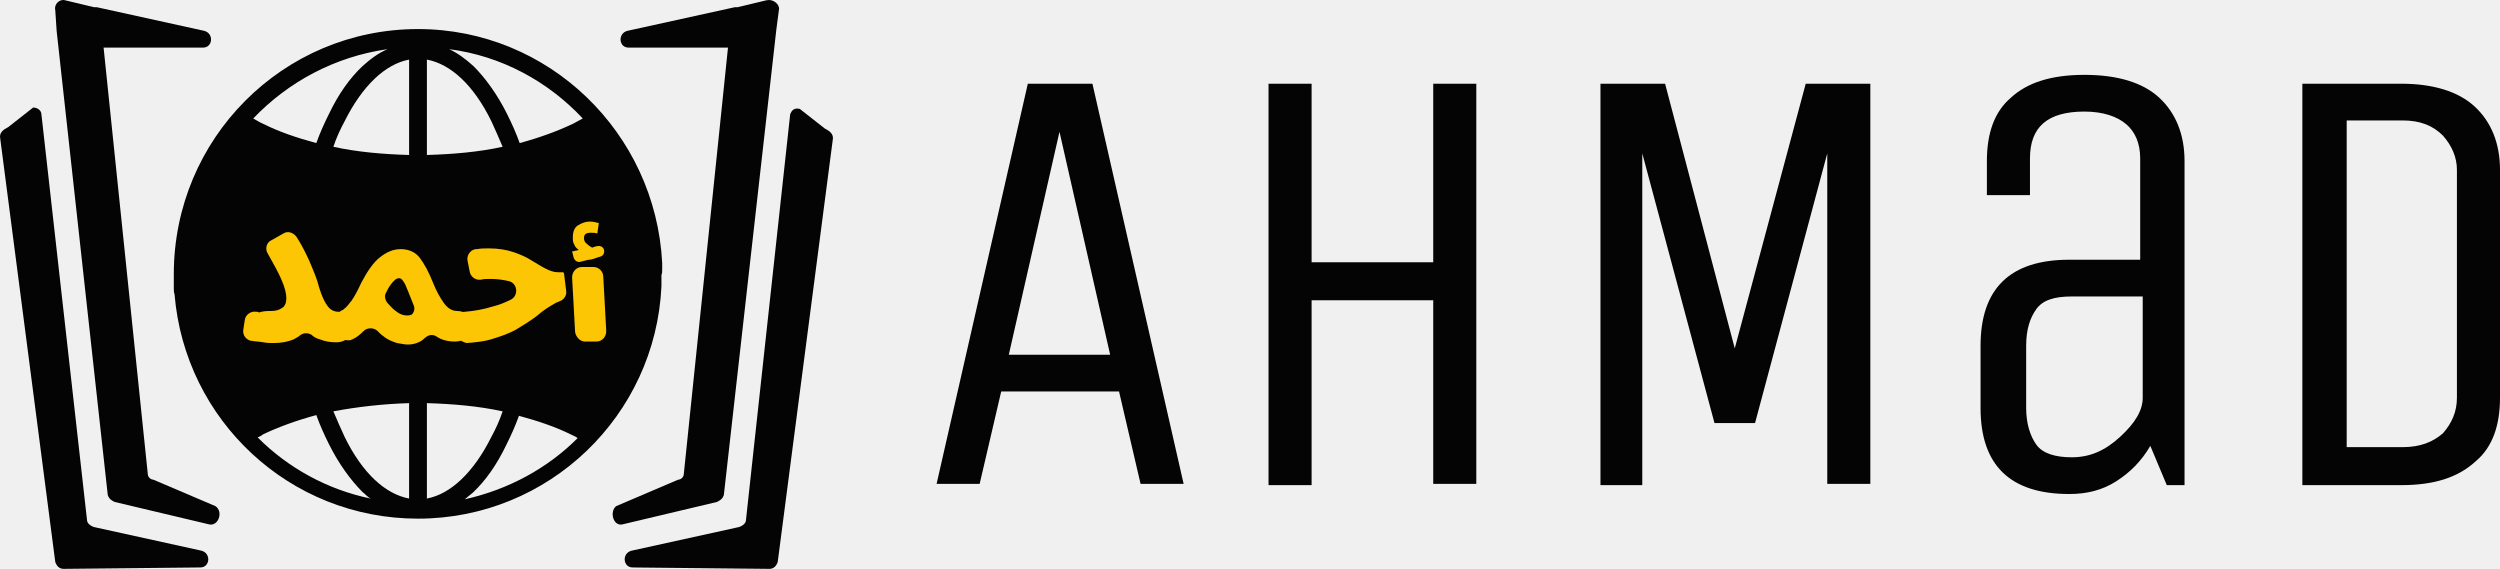
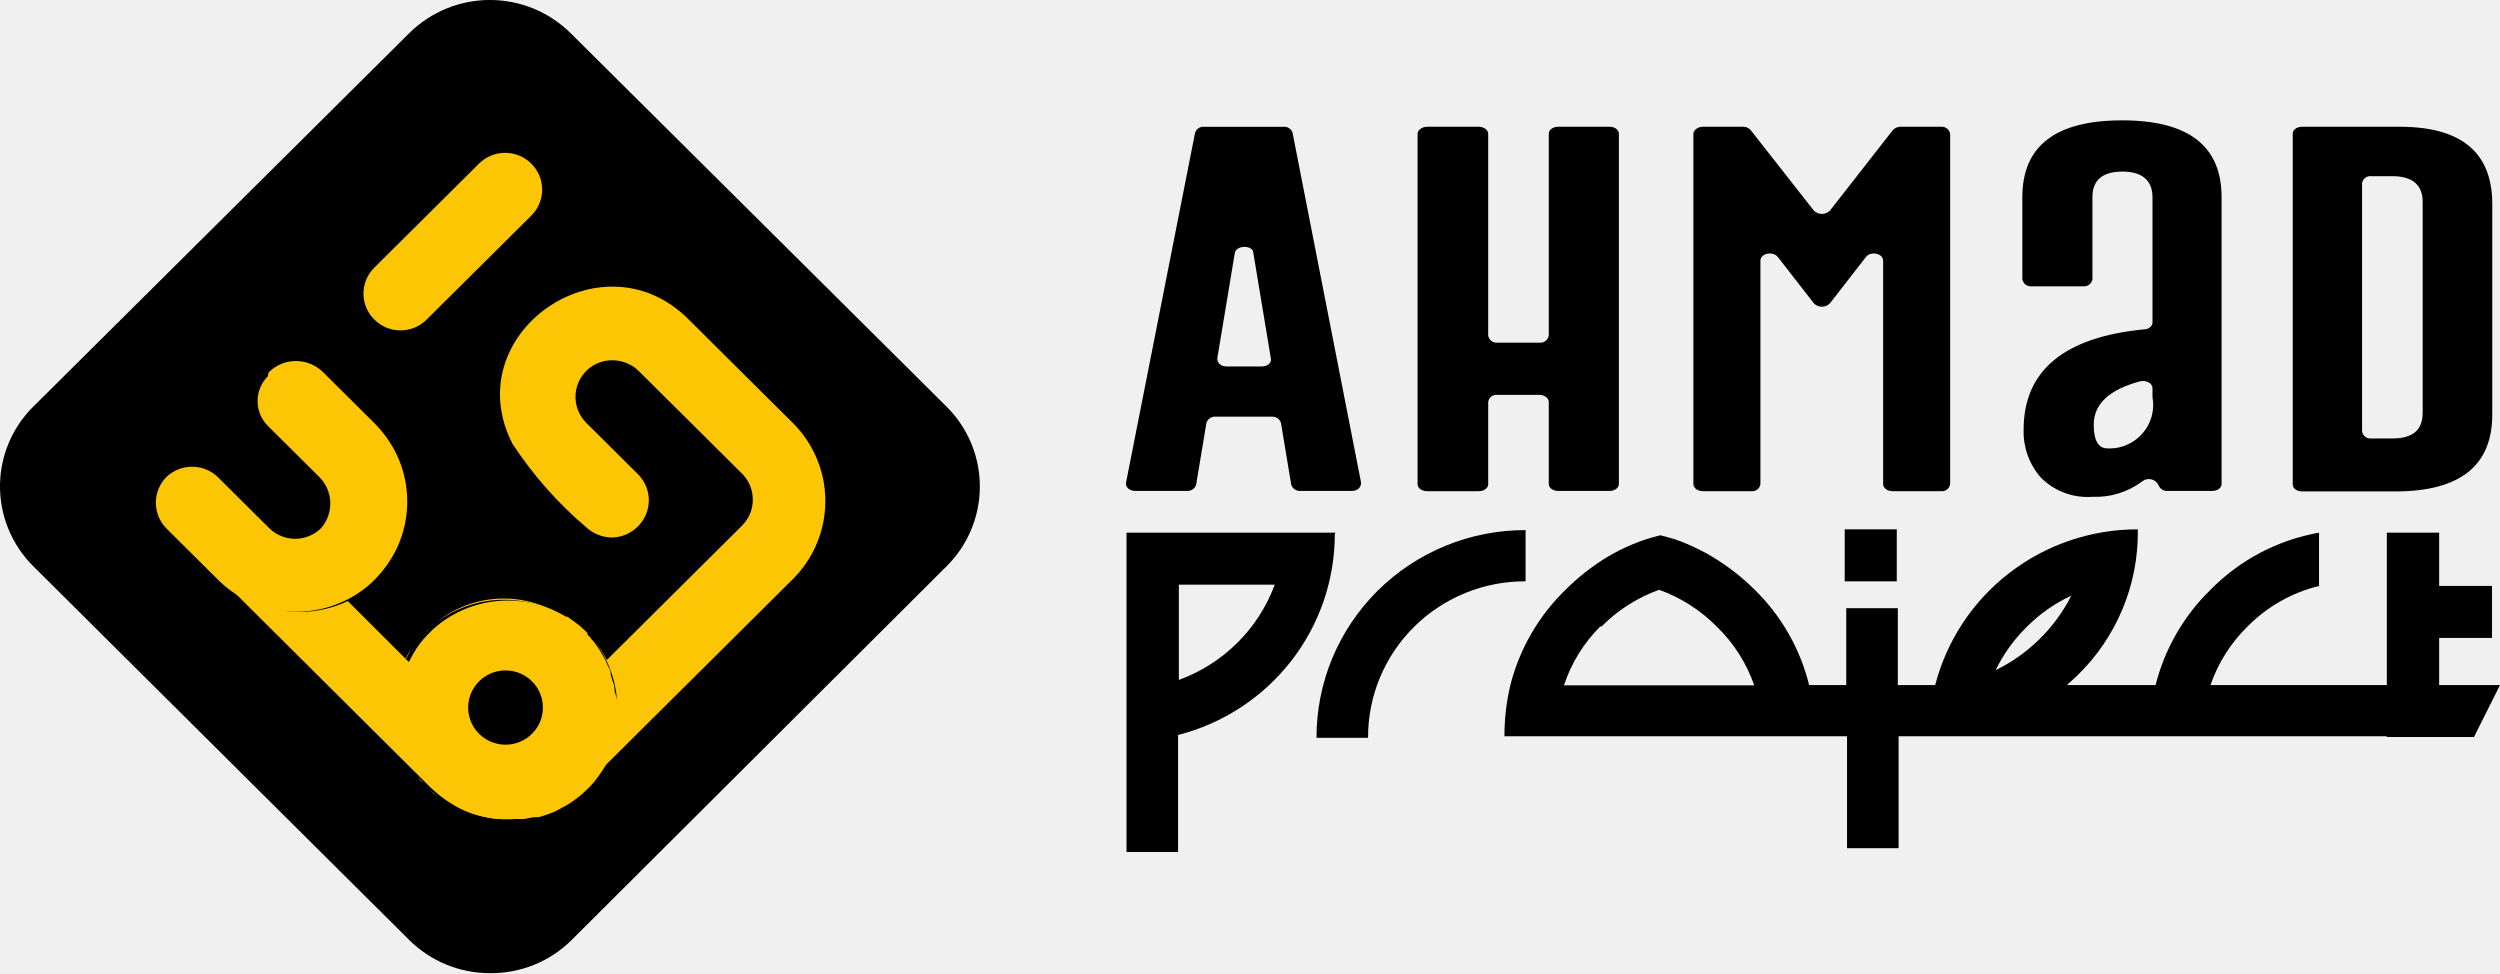
- <svg xmlns="http://www.w3.org/2000/svg" width="167" height="38" fill="none" viewBox="0 0 167 38">
-   <path fill="#050404" d="M44.235 17.97v-.399c-.447-8.711-7.586-15.63-16.313-15.63-9.023 0-16.312 7.317-16.312 16.377v.946c0 .15 0 .249.05.398.694 8.413 7.685 14.984 16.262 14.984 8.727 0 15.866-6.87 16.263-15.531v-.399-.348c.05-.1.05-.249.05-.398zm-16.907-7.617c-1.736-.05-3.471-.199-5.058-.547.199-.598.447-1.145.744-1.693 1.19-2.39 2.727-3.833 4.314-4.132v6.372zm1.19-6.372c1.586.299 3.123 1.693 4.313 4.132.248.548.496 1.095.744 1.693-1.587.348-3.322.497-5.058.547V3.981zm-4.314.448c-.843.797-1.587 1.842-2.231 3.186-.298.598-.595 1.245-.843 1.942-1.29-.349-2.48-.747-3.57-1.295-.248-.1-.446-.249-.644-.348 2.33-2.44 5.453-4.132 8.974-4.63-.595.25-1.14.647-1.686 1.145zm14.725 3.485c-.198.1-.446.249-.644.348-1.041.498-2.28.946-3.57 1.295-.248-.697-.545-1.344-.843-1.942-.644-1.294-1.438-2.39-2.23-3.186-.546-.498-1.092-.896-1.637-1.145 3.47.448 6.594 2.14 8.924 4.63 0-.05 0-.05 0 0zM27.327 26.93v6.372c-1.586-.298-3.123-1.692-4.313-4.132-.248-.547-.496-1.095-.744-1.692 1.587-.299 3.322-.498 5.058-.548zm1.19 0c1.736.05 3.471.2 5.058.548-.199.597-.447 1.145-.744 1.692-1.19 2.39-2.727 3.834-4.314 4.132V26.93zm-11.304 2.29c.1-.05.248-.1.347-.199 1.041-.498 2.28-.946 3.57-1.294.248.697.545 1.344.843 1.941.644 1.294 1.438 2.39 2.23 3.186.2.15.348.349.546.448-2.875-.597-5.503-2.04-7.536-4.082zm13.833 4.132c.198-.15.347-.299.546-.448.842-.797 1.586-1.842 2.23-3.186.298-.597.596-1.245.843-1.942 1.29.349 2.48.747 3.57 1.295.1.05.248.1.347.199-1.983 1.991-4.61 3.435-7.536 4.082z" />
-   <path fill="#FCC604" d="M18.087 20.774c.298 0 .546-.05.744-.199.198-.1.298-.348.298-.647 0-.299-.1-.747-.348-1.294-.198-.448-.495-.996-.892-1.693-.198-.299-.1-.747.248-.896l.793-.448c.298-.2.694-.05.893.249.347.547.595 1.045.843 1.593.297.697.545 1.294.644 1.742.199.647.397 1.046.595 1.294.198.25.446.349.694.349.298 0 .546.1.694.299.15.199.248.398.248.697 0 .298-.099.547-.297.746-.198.2-.446.299-.793.299-.348 0-.744-.05-1.091-.2-.199-.049-.397-.148-.546-.298-.247-.15-.545-.15-.793.05-.1.1-.248.15-.397.249-.347.15-.793.249-1.338.249-.199 0-.447 0-.694-.05-.248-.05-.546-.05-.794-.1h-.05c-.346-.1-.545-.398-.495-.746l.1-.647c.049-.349.396-.598.743-.548.05 0 .148 0 .198.05.298-.1.595-.1.793-.1z" />
-   <path fill="#FCC604" d="M22.45 21.969l.05-.697c0-.249.149-.448.347-.548.05 0 .1-.05.15-.1.148-.099.297-.298.495-.547.198-.299.396-.647.644-1.195.397-.746.794-1.344 1.24-1.692.446-.349.892-.548 1.388-.548.546 0 .992.2 1.29.598.297.398.594.946.892 1.692.198.498.446.946.694 1.295.248.348.545.547.892.547.298 0 .546.1.695.299.148.199.247.398.247.697 0 .298-.099.547-.297.747-.198.199-.446.298-.793.298-.447 0-.893-.1-1.24-.348-.248-.15-.545-.1-.744.1-.099.049-.148.149-.247.198-.248.15-.546.25-.893.25-.198 0-.446-.05-.744-.1-.297-.1-.595-.2-.892-.448-.149-.1-.248-.2-.397-.349-.248-.249-.694-.249-.942 0-.248.25-.446.399-.644.498-.05.05-.15.05-.199.1-.545.1-.991-.25-.991-.747zm3.323-2.39c-.1.2-.05.448.099.648.148.149.297.348.496.497.297.25.545.349.843.349.198 0 .347-.05.396-.2.1-.149.1-.348 0-.547-.248-.647-.446-1.095-.545-1.344-.149-.249-.248-.398-.397-.398-.198 0-.347.15-.545.398-.15.2-.248.398-.347.597z" />
-   <path fill="#FCC604" d="M30.433 22.069l.05-.648c0-.348.248-.597.595-.597.595-.05 1.19-.15 1.834-.349.397-.1.794-.248 1.19-.448.546-.248.496-1.095-.099-1.244-.397-.1-.843-.15-1.24-.15-.247 0-.446 0-.644.05-.347.05-.694-.199-.744-.547l-.148-.747c-.05-.348.198-.697.545-.747h.099c.248-.05.496-.05.793-.05.645 0 1.19.1 1.636.25.447.149.893.348 1.19.547.347.2.645.398.942.548.298.149.546.249.843.249h.298c.05 0 .05 0 .099.05l.149 1.194c.05.299-.149.598-.447.697-.148.05-.346.15-.495.249-.347.199-.694.448-1.041.747-.397.298-.794.547-1.29.846-.495.299-1.09.498-1.735.697-.496.15-1.041.199-1.636.249-.446-.1-.793-.448-.744-.846zM38.416 22.168l-.199-3.634c0-.398.298-.697.645-.697h.792c.347 0 .645.299.645.647l.198 3.634c0 .399-.297.697-.644.697h-.793c-.298 0-.595-.299-.645-.647zM38.762 17.489c-.198.05-.396-.1-.446-.3l-.099-.397c.1 0 .199-.05.248-.05.1 0 .149-.05.198-.05-.148-.1-.247-.199-.297-.348-.1-.15-.1-.299-.1-.498 0-.349.1-.647.348-.797.248-.149.495-.249.793-.249.198 0 .396.05.594.1l-.099.697c-.148-.05-.297-.05-.446-.05-.297 0-.446.1-.446.349 0 .149.05.298.198.398.1.1.248.199.347.249.149-.05.248-.1.347-.1.198-.05.397.05.446.25.05.198-.05.397-.248.447-.198.05-.396.15-.644.2-.198 0-.446.099-.694.149z" />
-   <path fill="#050404" d="M2.768 7.649L5.813 34.74c0 .187.185.373.462.466l7.197 1.583c.646.186.554 1.117-.092 1.117L4.245 38c-.277 0-.462-.186-.554-.466L0 9.138c0-.279.185-.465.554-.651l1.66-1.304c.277 0 .554.186.554.466z" />
-   <path fill="#050404" d="M13.934 35.02l-6.275-1.489c-.185-.093-.37-.186-.461-.465L3.783 2.063 3.691.666c-.092-.372.277-.745.646-.651L6.275.48h.184l7.198 1.583c.646.186.554 1.117-.092 1.117H6.92l2.953 28.49c0 .185.184.371.369.371l4.152 1.77c.554.372.185 1.396-.461 1.21zM52.782 7.649L49.83 34.74c0 .187-.184.373-.461.466L42.17 36.79c-.646.186-.553 1.117.093 1.117l9.135.093c.277 0 .461-.186.554-.465l3.69-28.303c0-.28-.184-.466-.553-.652l-1.66-1.304c-.37-.093-.555.094-.647.373z" />
-   <path fill="#050404" d="M41.617 35.02l6.275-1.489c.184-.093.369-.186.461-.465L51.86 1.97l.184-1.397c0-.28-.369-.652-.83-.558L49.276.48h-.092-.092l-7.198 1.583c-.646.186-.554 1.117.092 1.117h6.644l-2.953 28.49c0 .185-.184.371-.369.371l-4.152 1.77c-.462.372-.185 1.396.461 1.21zM68.658 5.592h4.316l6.093 26.731H76.19l-1.439-6.175h-7.87l-1.44 6.175h-2.877l6.094-26.73zm2.115 3.215l-3.385 14.888h6.77L70.774 8.807zM87.615 32.408h-2.877V5.592h2.877V17.52h8.125V5.592h2.877v26.731H95.74V20.057h-8.125v12.35zM109.789 32.408h-2.878V5.592h4.317l4.654 17.68 4.74-17.68h4.316v26.731h-2.877V10.245l-4.825 18.018h-2.708l-4.824-18.018v22.163h.085zM146.011 32.408h-1.269l-1.1-2.623c-.593 1.016-1.354 1.777-2.285 2.37-.931.591-1.947.845-3.132.845-3.977 0-5.924-1.946-5.924-5.752v-4.145c0-3.807 1.947-5.753 5.924-5.753h4.74v-6.767c0-1.015-.339-1.776-.931-2.284-.593-.507-1.524-.846-2.793-.846-2.454 0-3.639 1.015-3.639 3.13v2.453h-2.878v-2.284c0-1.86.508-3.299 1.608-4.23C135.432 5.509 137.04 5 139.241 5c2.2 0 3.893.508 4.993 1.523 1.1 1.015 1.693 2.453 1.693 4.23v21.655h.084zm-2.877-12.604h-4.739c-1.185 0-1.947.253-2.37.846-.423.592-.677 1.353-.677 2.453v4.145c0 1.015.254 1.86.677 2.453.423.592 1.269.846 2.37.846 1.184 0 2.2-.423 3.216-1.354 1.015-.93 1.523-1.776 1.523-2.622v-6.767zM160.399 32.408h-6.602V5.592h6.602c2.115 0 3.808.508 4.908 1.523C166.408 8.13 167 9.568 167 11.345V26.57c0 1.861-.508 3.3-1.608 4.23-1.185 1.1-2.793 1.607-4.993 1.607zm3.723-5.837V11.344c0-.845-.338-1.607-.931-2.284-.677-.676-1.523-1.015-2.708-1.015h-3.724V29.87h3.724c1.185 0 2.031-.338 2.708-.93.593-.677.931-1.439.931-2.369z" />
+ <svg xmlns="http://www.w3.org/2000/svg" width="149" height="58" fill="none">
+   <g clip-path="url(#a)">
+     <path d="m71.904 25.2-.615 3.693a.534.534 0 0 1-.553.366h-3.073c-.338 0-.6-.229-.553-.488l4.118-20.865a.52.52 0 0 1 .553-.35h4.701a.525.525 0 0 1 .553.35l4.087 20.865c0 .26-.2.488-.538.488h-3.073a.54.54 0 0 1-.553-.366l-.614-3.694a.534.534 0 0 0-.553-.366h-3.304a.54.54 0 0 0-.583.367zm3.84-3.832L74.7 15.08c0-.488-1.03-.488-1.106 0l-1.045 6.288c0 .26.215.474.553.474h2.09c.368 0 .599-.214.553-.474zM85.055 7.555h3.073c.307 0 .568.183.568.412v12.028a.503.503 0 0 0 .553.427h2.49a.51.51 0 0 0 .568-.427V7.967c0-.229.246-.412.553-.412h3.073c.307 0 .553.183.553.412v20.88c0 .23-.246.412-.553.412H92.86c-.307 0-.553-.183-.553-.412v-4.884c0-.244-.246-.427-.569-.427H89.25a.497.497 0 0 0-.493.244.486.486 0 0 0-.06.183v4.9c0 .229-.26.412-.568.412h-3.073c-.307 0-.568-.183-.568-.412V7.967c0-.229.291-.412.568-.412zM108.101 18.072l-2.136-2.748c-.291-.381-1.044-.229-1.044.214v13.31a.494.494 0 0 1-.36.414.496.496 0 0 1-.193.013h-2.874c-.307 0-.568-.183-.568-.428V7.983c0-.23.261-.428.568-.428h2.382a.57.57 0 0 1 .476.214l3.749 4.777a.675.675 0 0 0 .968 0l3.733-4.777a.621.621 0 0 1 .492-.214h2.381a.51.51 0 0 1 .554.428v20.864a.496.496 0 0 1-.554.428h-2.873c-.307 0-.568-.183-.568-.428v-13.31c0-.442-.753-.594-1.03-.213l-2.135 2.748a.666.666 0 0 1-.968 0zM127.798 19.628c.276 0 .491-.198.491-.412v-7.463c0-.977-.599-1.527-1.782-1.527-1.198 0-1.798.504-1.798 1.527v4.884a.502.502 0 0 1-.553.427h-3.072a.51.51 0 0 1-.553-.427v-4.884c0-3.053 1.981-4.58 5.945-4.58 3.964 0 5.931 1.527 5.931 4.58v17.094c0 .23-.246.412-.553.412h-2.674a.54.54 0 0 1-.537-.35.623.623 0 0 0-.421-.341.636.636 0 0 0-.532.111 4.63 4.63 0 0 1-2.981.931 3.925 3.925 0 0 1-3.072-1.144 4.122 4.122 0 0 1-1.03-2.824c-.01-3.54 2.387-5.546 7.191-6.014zm.491 3.51c0-.29-.368-.503-.737-.411-1.844.488-2.766 1.358-2.766 2.58 0 .946.277 1.419.83 1.419a2.611 2.611 0 0 0 2.621-1.903c.104-.375.122-.768.052-1.15v-.534zM136.647 7.967c0-.229.246-.412.553-.412h5.823c3.667 0 5.506 1.527 5.516 4.58V24.71c0 3.053-1.936 4.579-5.777 4.579H137.2c-.307 0-.553-.183-.553-.412V7.968zm4.133 3.053v14.683a.494.494 0 0 0 .36.415.492.492 0 0 0 .193.013h1.26c1.198 0 1.798-.489 1.798-1.527V12.027c0-.992-.6-1.526-1.798-1.526h-1.26a.493.493 0 0 0-.553.565v-.046zM79.6 31.747H67.14v19.034h3.073v-6.976a12.451 12.451 0 0 0 6.74-4.408 12.312 12.312 0 0 0 2.602-7.589l.046-.06zm-9.34 8.777v-5.678h5.715a9.549 9.549 0 0 1-2.228 3.464 9.625 9.625 0 0 1-3.487 2.214zM90.924 31.595a12.5 12.5 0 0 0-4.773.934 12.435 12.435 0 0 0-4.047 2.682 12.342 12.342 0 0 0-2.7 4.02 12.278 12.278 0 0 0-.94 4.742h3.073a9.227 9.227 0 0 1 .702-3.576 9.275 9.275 0 0 1 2.034-3.032 9.345 9.345 0 0 1 3.052-2.02 9.395 9.395 0 0 1 3.6-.698v-3.052zM113.048 31.549h-3.103v3.098h3.103V31.55z" fill="#000" />
+     <path d="M133.943 37.349a9.004 9.004 0 0 1 4.271-2.427v-3.175a11.98 11.98 0 0 0-6.468 3.404 12.022 12.022 0 0 0-3.272 5.678h-5.286l.584-.534a11.913 11.913 0 0 0 2.732-3.999c.626-1.504.936-3.12.91-4.747a12.497 12.497 0 0 0-7.639 2.584 12.36 12.36 0 0 0-4.438 6.696h-2.227V36.25h-3.073v4.579h-2.213a11.956 11.956 0 0 0-3.257-5.693 13.34 13.34 0 0 0-2.489-1.939 7.151 7.151 0 0 0-.752-.412 11.121 11.121 0 0 0-1.537-.656l-.83-.229a11.43 11.43 0 0 0-3.165 1.297 13.266 13.266 0 0 0-2.473 1.939 12.056 12.056 0 0 0-3.303 5.693c-.236 1-.354 2.025-.354 3.053h20.419v6.67h3.073v-6.67h29.191v-3.053h-10.601a8.946 8.946 0 0 1 2.197-3.48zm-38.502 0a9.226 9.226 0 0 1 3.442-2.198 9.226 9.226 0 0 1 3.441 2.198 8.999 8.999 0 0 1 2.228 3.495H93.213a8.828 8.828 0 0 1 2.167-3.51l.061.015zm23.476 2.64a9.33 9.33 0 0 1 1.89-2.64 9.22 9.22 0 0 1 2.643-1.847 9.943 9.943 0 0 1-4.609 4.487h.076z" fill="#000" />
+     <path d="M145.374 40.829V38.02h3.15v-3.098h-3.15v-3.175h-3.119v12.18h5.193L149 40.83h-3.626zM29.192 58a6.798 6.798 0 0 1-4.794-1.969l-22.4-22.269A6.729 6.729 0 0 1 .52 31.575a6.693 6.693 0 0 1 1.476-7.352L24.398 1.969A6.83 6.83 0 0 1 29.2-.001c1.8 0 3.526.709 4.802 1.97l22.4 22.254a6.729 6.729 0 0 1 1.477 2.187 6.693 6.693 0 0 1-1.477 7.352L34.077 56.016a6.764 6.764 0 0 1-2.24 1.485 6.8 6.8 0 0 1-2.645.499z" fill="#000" />
+     <path d="M31.91 43.561c-.067.094-.144.18-.23.26l.23-.26zM16.01 22.193a2.29 2.29 0 0 1 1.628-.676 2.301 2.301 0 0 1 1.628.676l3.073 3.052c.525.534.96 1.147 1.29 1.817a6.542 6.542 0 0 1 0 5.662 7.019 7.019 0 0 1-1.29 1.817 6.39 6.39 0 0 1-1.828 1.282 6.658 6.658 0 0 1-5.7 0 6.145 6.145 0 0 1-1.828-1.282L9.91 31.488a2.19 2.19 0 0 1 0-3.053 2.22 2.22 0 0 1 3.073 0l3.072 3.053a2.205 2.205 0 0 0 3.073 0 2.235 2.235 0 0 0-.092-3.053l-3.073-3.052a2.099 2.099 0 0 1 0-2.961l.046-.23zM28.552 9.748l-6.247 6.206a2.173 2.173 0 0 0 0 3.086l.01.011c.859.853 2.25.853 3.108 0l6.247-6.206a2.172 2.172 0 0 0 0-3.086l-.011-.011a2.207 2.207 0 0 0-3.107 0z" fill="#FCC604" />
+     <path d="M36.628 41.195c0-.183 0-.35-.092-.534l-.139-.458v-.091c0-.153-.107-.306-.184-.458a2.843 2.843 0 0 0-.23-.489l-.277-.473c-.108-.168-.215-.305-.323-.458l-.107-.107a1.623 1.623 0 0 0-.262-.305v-.091l-.122-.123-.369-.335-.246-.184-.46-.335h-.093a6.672 6.672 0 0 0-7.682.55l-.246.213-.292.29-.292.32-.138.168-.169.23-.092.137a8.06 8.06 0 0 0-.446.793l-3.64-3.632a6.63 6.63 0 0 1-3.971.552 6.606 6.606 0 0 1-3.558-1.834l12.46 12.393.184.168c.184.17.38.329.584.473l.17.122.107.077.23.137c.358.223.74.407 1.137.55l.292.091c.425.13.863.217 1.306.26h1.552l.599-.107h.292l.568-.183.277-.107.353-.168.184-.107c.233-.112.454-.245.661-.397l.123-.091c.174-.12.339-.252.492-.397l.368-.351c.108-.122.231-.245.338-.382.108-.137.262-.35.385-.534.123-.183.23-.366.338-.565.107-.198.184-.381.276-.58a6.16 6.16 0 0 0 .461-2.106.286.286 0 0 0 0-.122 6.07 6.07 0 0 0-.307-1.42zm-11.523 5.358-.108-.138-.092-.137.261.32-.061-.045zM31.91 43.5a2.235 2.235 0 0 1-3.319.27 2.206 2.206 0 0 1-.132-3.064 2.238 2.238 0 0 1 3.078-.251 2.203 2.203 0 0 1 .373 3.046v-.001z" fill="#FCC604" />
+     <path d="M31.665 43.805c.085-.078.163-.165.23-.26l-.23.26zm-6.238-6.197-.107.123.292-.29-.185.167zm-.491 8.716.092.137.108.137.092.092-.292-.366z" fill="#FCC604" />
+     <path d="m41.022 19.018 6.237 6.197a6.58 6.58 0 0 1 1.837 3.536 6.554 6.554 0 0 1-1.837 5.759L34.97 46.72a6.394 6.394 0 0 1-8.204 1.099 6.643 6.643 0 0 0 4.407.876 6.619 6.619 0 0 0 3.95-2.128 6.535 6.535 0 0 0 .276-8.393c.297.358.554.747.769 1.16l8.081-8.03a2.19 2.19 0 0 0 0-3.052l-6.145-6.105a2.25 2.25 0 0 0-2.889-.275 2.202 2.202 0 0 0-.909 1.6 2.183 2.183 0 0 0 .633 1.727l3.072 3.053a2.198 2.198 0 0 1 .659 1.565 2.185 2.185 0 0 1-.658 1.564 2.25 2.25 0 0 1-1.537.656 2.313 2.313 0 0 1-1.536-.61 23.279 23.279 0 0 1-4.395-4.976c-3.334-6.517 5.301-12.592 10.479-7.433z" fill="#FCC604" />
+     <path d="m25.612 47.072.215.213.369.26a5.658 5.658 0 0 1-.584-.473zm-1.537-7.632c.134-.273.283-.538.446-.794-.123.255-.256.51-.4.764l-.046.03zm1.737-2.183a6.671 6.671 0 0 1 7.682-.55 6.346 6.346 0 0 0-7.636.52l-.046.03zm8.772.214-.215-.183.37.336-.155-.153z" fill="#FCC604" />
+   </g>
+   <defs>
+     <clipPath id="a">
+       <path fill="#fff" d="M0 0h149v58H0z" />
+     </clipPath>
+   </defs>
</svg>
